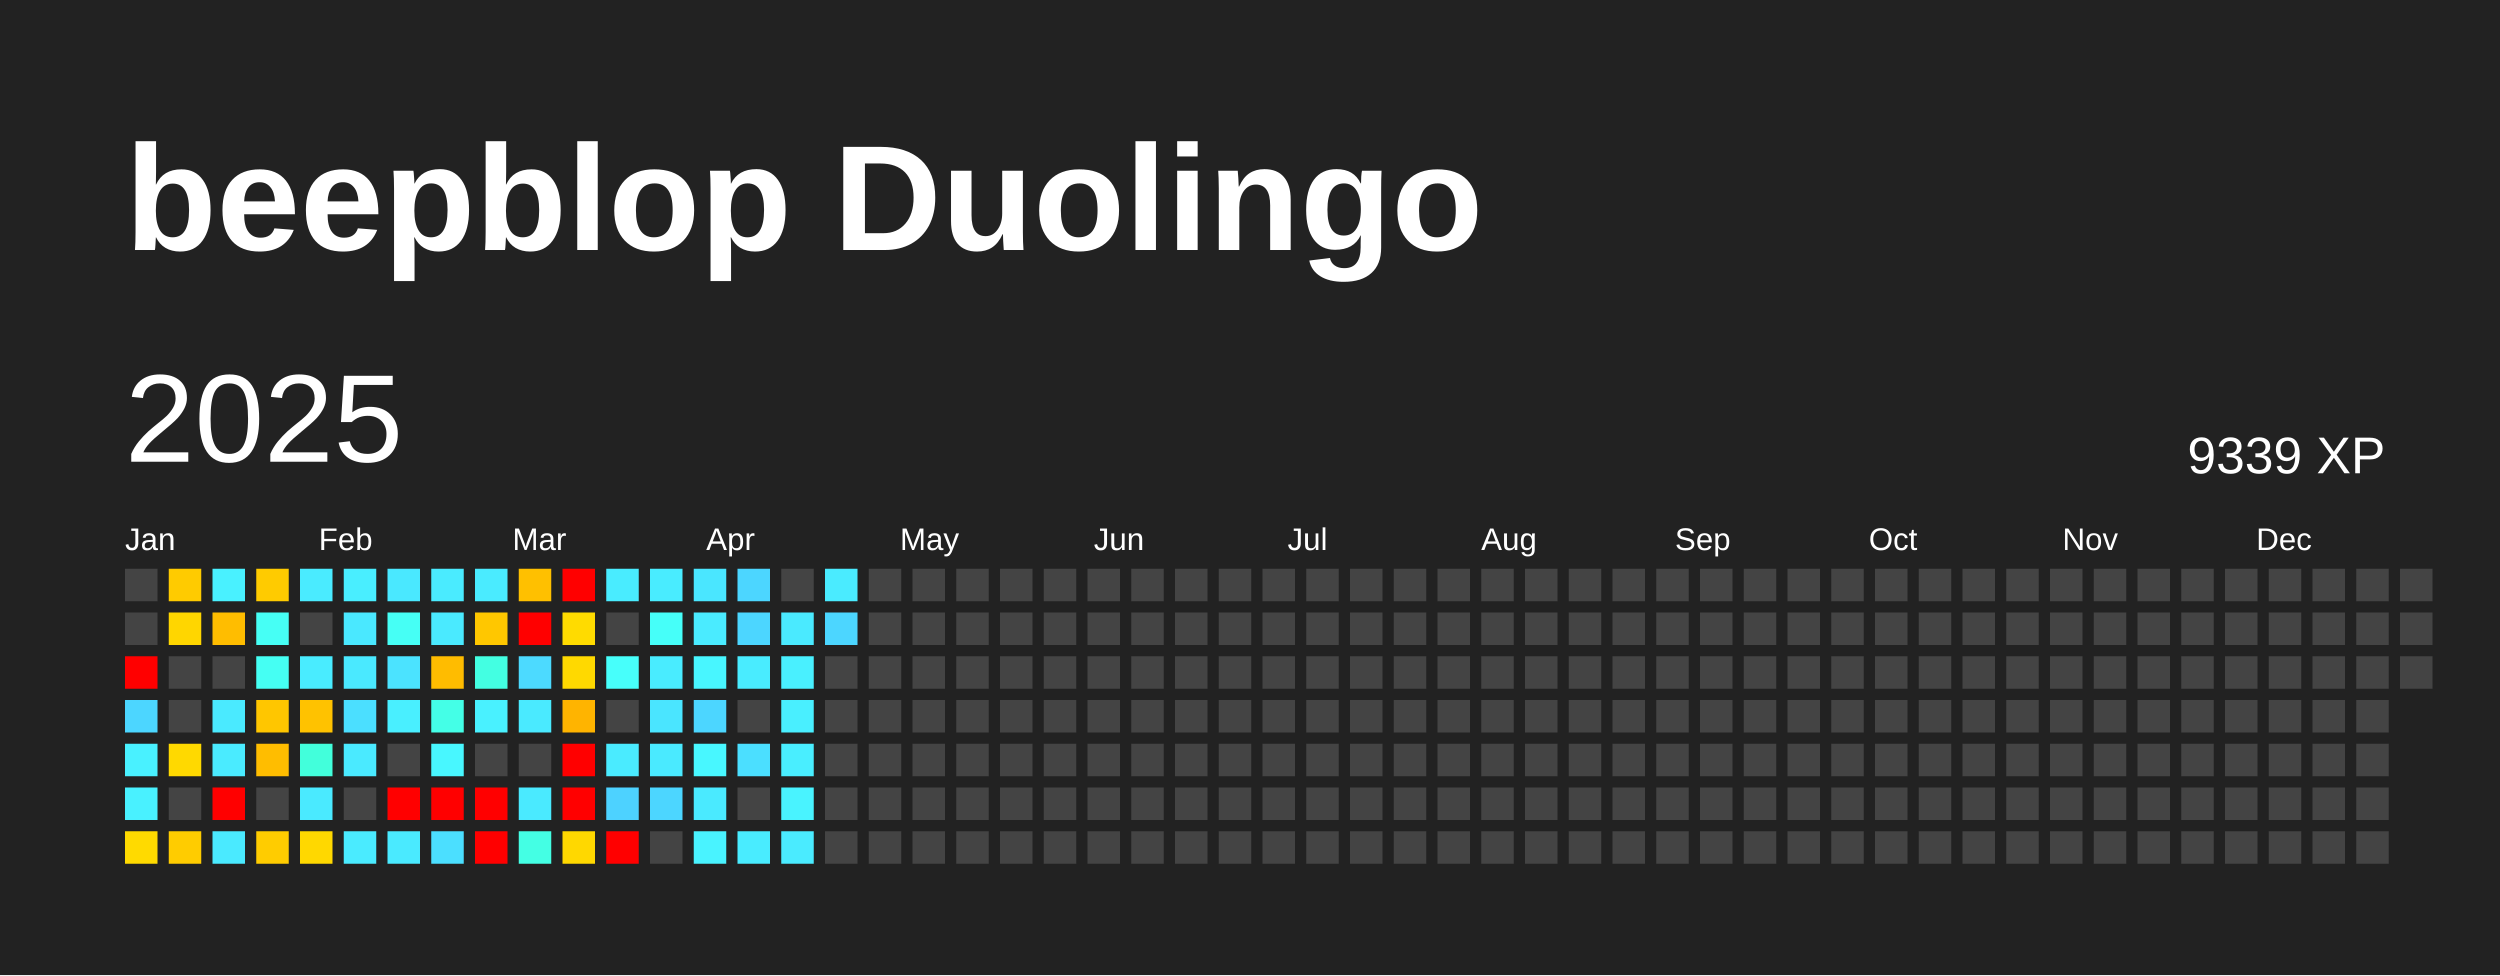
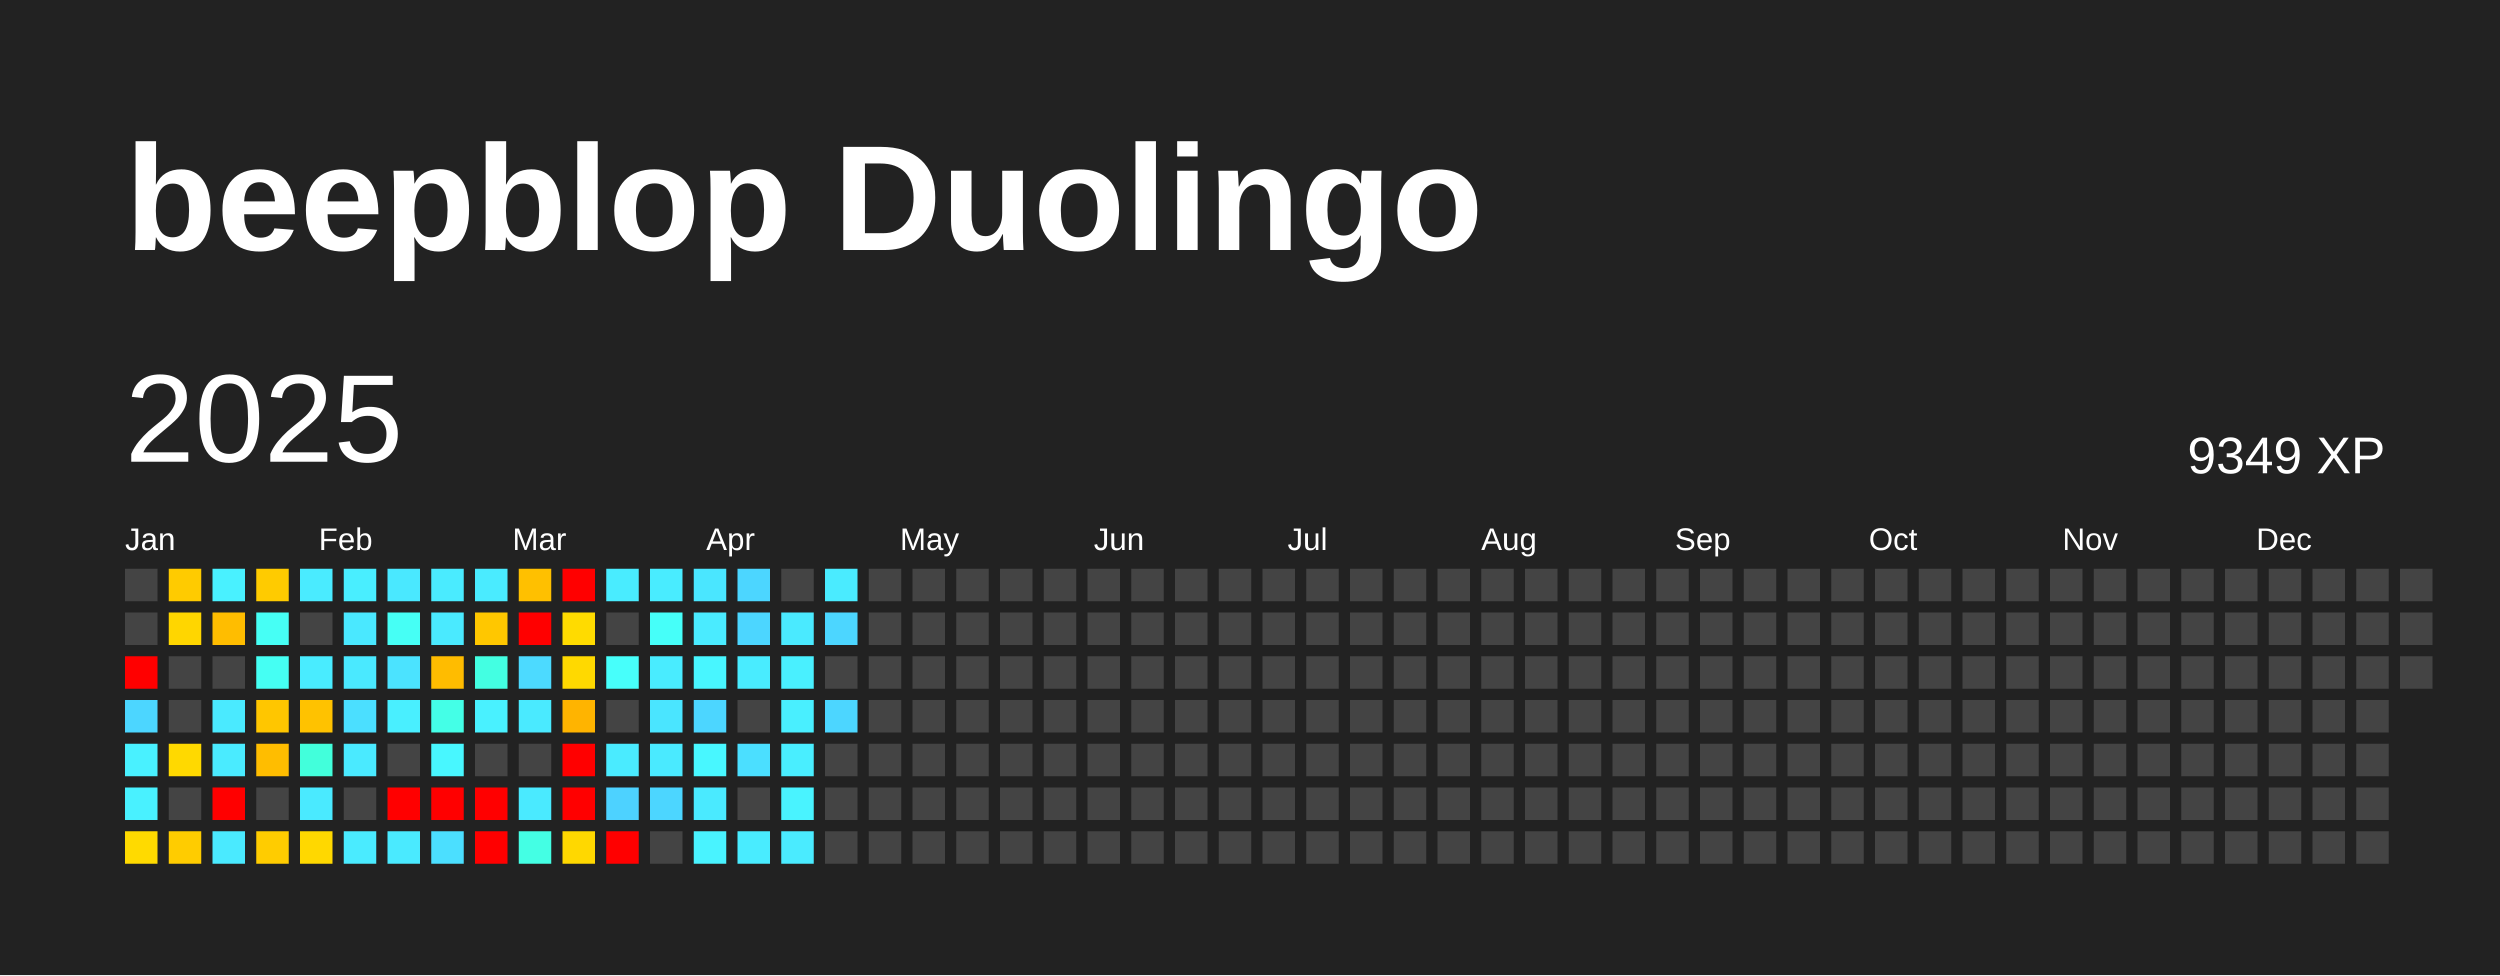
<svg xmlns="http://www.w3.org/2000/svg" baseProfile="full" height="78mm" version="1.1" viewBox="0,0,200,78" width="200mm">
  <defs />
  <rect fill="#222222" height="78" width="200" x="0" y="0" />
  <text fill="#FFFFFF" style="font-size:12px; font-family:Arial; font-weight:bold;" x="10" y="20">beepblop Duolingo</text>
  <text dominant-baseline="hanging" fill="#FFFFFF" style="font-size:10.0px; font-family:Arial;" x="10" y="30">2025</text>
-   <text dominant-baseline="hanging" fill="#FFFFFF" style="font-size:4.125px; font-family:Arial;" x="175" y="35">9339 XP</text>
+   <text dominant-baseline="hanging" fill="#FFFFFF" style="font-size:4.125px; font-family:Arial;" x="175" y="35">9349 XP</text>
  <text fill="#FFFFFF" style="font-size:2.5px; font-family:Arial" x="10.0" y="44">Jan</text>
  <text fill="#FFFFFF" style="font-size:2.5px; font-family:Arial" x="25.5" y="44">Feb</text>
  <text fill="#FFFFFF" style="font-size:2.5px; font-family:Arial" x="41.0" y="44">Mar</text>
  <text fill="#FFFFFF" style="font-size:2.5px; font-family:Arial" x="56.5" y="44">Apr</text>
  <text fill="#FFFFFF" style="font-size:2.5px; font-family:Arial" x="72.0" y="44">May</text>
  <text fill="#FFFFFF" style="font-size:2.5px; font-family:Arial" x="87.5" y="44">Jun</text>
  <text fill="#FFFFFF" style="font-size:2.5px; font-family:Arial" x="103.0" y="44">Jul</text>
  <text fill="#FFFFFF" style="font-size:2.5px; font-family:Arial" x="118.5" y="44">Aug</text>
  <text fill="#FFFFFF" style="font-size:2.5px; font-family:Arial" x="134.0" y="44">Sep</text>
  <text fill="#FFFFFF" style="font-size:2.5px; font-family:Arial" x="149.5" y="44">Oct</text>
  <text fill="#FFFFFF" style="font-size:2.5px; font-family:Arial" x="165.0" y="44">Nov</text>
  <text fill="#FFFFFF" style="font-size:2.5px; font-family:Arial" x="180.5" y="44">Dec</text>
  <rect fill="#444444" height="2.6" width="2.6" x="10.0" y="45.5" />
  <rect fill="#444444" height="2.6" width="2.6" x="10.0" y="49.0" />
  <rect fill="red" height="2.6" width="2.6" x="10.0" y="52.5" />
  <rect fill="#4cd6ff" height="2.6" width="2.6" x="10.0" y="56.0" />
  <rect fill="#49f1ff" height="2.6" width="2.6" x="10.0" y="59.5" />
  <rect fill="#49f1ff" height="2.6" width="2.6" x="10.0" y="63.0" />
  <rect fill="#ffda00" height="2.6" width="2.6" x="10.0" y="66.5" />
  <rect fill="#ffcb00" height="2.6" width="2.6" x="13.5" y="45.5" />
  <rect fill="#ffd600" height="2.6" width="2.6" x="13.5" y="49.0" />
  <rect fill="#444444" height="2.6" width="2.6" x="13.5" y="52.5" />
  <rect fill="#444444" height="2.6" width="2.6" x="13.5" y="56.0" />
  <rect fill="#ffd900" height="2.6" width="2.6" x="13.5" y="59.5" />
  <rect fill="#444444" height="2.6" width="2.6" x="13.5" y="63.0" />
  <rect fill="#ffcc00" height="2.6" width="2.6" x="13.5" y="66.5" />
  <rect fill="#49f1ff" height="2.6" width="2.6" x="17.0" y="45.5" />
  <rect fill="#ffbd00" height="2.6" width="2.6" x="17.0" y="49.0" />
  <rect fill="#444444" height="2.6" width="2.6" x="17.0" y="52.5" />
  <rect fill="#4aeaff" height="2.6" width="2.6" x="17.0" y="56.0" />
  <rect fill="#4aebff" height="2.6" width="2.6" x="17.0" y="59.5" />
  <rect fill="red" height="2.6" width="2.6" x="17.0" y="63.0" />
  <rect fill="#4aeaff" height="2.6" width="2.6" x="17.0" y="66.5" />
  <rect fill="#ffcb00" height="2.6" width="2.6" x="20.5" y="45.5" />
  <rect fill="#46fff5" height="2.6" width="2.6" x="20.5" y="49.0" />
  <rect fill="#45fff3" height="2.6" width="2.6" x="20.5" y="52.5" />
  <rect fill="#ffc600" height="2.6" width="2.6" x="20.5" y="56.0" />
  <rect fill="#ffbd00" height="2.6" width="2.6" x="20.5" y="59.5" />
  <rect fill="#444444" height="2.6" width="2.6" x="20.5" y="63.0" />
  <rect fill="#ffcc00" height="2.6" width="2.6" x="20.5" y="66.5" />
  <rect fill="#4aebff" height="2.6" width="2.6" x="24.0" y="45.5" />
  <rect fill="#444444" height="2.6" width="2.6" x="24.0" y="49.0" />
  <rect fill="#49ecff" height="2.6" width="2.6" x="24.0" y="52.5" />
  <rect fill="#ffc200" height="2.6" width="2.6" x="24.0" y="56.0" />
  <rect fill="#42ffdb" height="2.6" width="2.6" x="24.0" y="59.5" />
  <rect fill="#4aeaff" height="2.6" width="2.6" x="24.0" y="63.0" />
  <rect fill="#ffd800" height="2.6" width="2.6" x="24.0" y="66.5" />
  <rect fill="#49eeff" height="2.6" width="2.6" x="27.5" y="45.5" />
  <rect fill="#4ae8ff" height="2.6" width="2.6" x="27.5" y="49.0" />
  <rect fill="#4ae9ff" height="2.6" width="2.6" x="27.5" y="52.5" />
  <rect fill="#4bdfff" height="2.6" width="2.6" x="27.5" y="56.0" />
  <rect fill="#4aeaff" height="2.6" width="2.6" x="27.5" y="59.5" />
  <rect fill="#444444" height="2.6" width="2.6" x="27.5" y="63.0" />
  <rect fill="#4aebff" height="2.6" width="2.6" x="27.5" y="66.5" />
  <rect fill="#4ae8ff" height="2.6" width="2.6" x="31.0" y="45.5" />
  <rect fill="#46fff5" height="2.6" width="2.6" x="31.0" y="49.0" />
  <rect fill="#4be3ff" height="2.6" width="2.6" x="31.0" y="52.5" />
  <rect fill="#49efff" height="2.6" width="2.6" x="31.0" y="56.0" />
  <rect fill="#444444" height="2.6" width="2.6" x="31.0" y="59.5" />
  <rect fill="red" height="2.6" width="2.6" x="31.0" y="63.0" />
  <rect fill="#4aeaff" height="2.6" width="2.6" x="31.0" y="66.5" />
  <rect fill="#4aebff" height="2.6" width="2.6" x="34.5" y="45.5" />
  <rect fill="#4aeaff" height="2.6" width="2.6" x="34.5" y="49.0" />
  <rect fill="#ffbc00" height="2.6" width="2.6" x="34.5" y="52.5" />
  <rect fill="#44ffe7" height="2.6" width="2.6" x="34.5" y="56.0" />
  <rect fill="#48f7ff" height="2.6" width="2.6" x="34.5" y="59.5" />
  <rect fill="red" height="2.6" width="2.6" x="34.5" y="63.0" />
  <rect fill="#4bdfff" height="2.6" width="2.6" x="34.5" y="66.5" />
  <rect fill="#4aebff" height="2.6" width="2.6" x="38.0" y="45.5" />
  <rect fill="#ffc700" height="2.6" width="2.6" x="38.0" y="49.0" />
  <rect fill="#43ffe2" height="2.6" width="2.6" x="38.0" y="52.5" />
  <rect fill="#49f1ff" height="2.6" width="2.6" x="38.0" y="56.0" />
  <rect fill="#444444" height="2.6" width="2.6" x="38.0" y="59.5" />
  <rect fill="red" height="2.6" width="2.6" x="38.0" y="63.0" />
  <rect fill="red" height="2.6" width="2.6" x="38.0" y="66.5" />
  <rect fill="#ffc000" height="2.6" width="2.6" x="41.5" y="45.5" />
  <rect fill="red" height="2.6" width="2.6" x="41.5" y="49.0" />
  <rect fill="#4cdaff" height="2.6" width="2.6" x="41.5" y="52.5" />
  <rect fill="#4aeaff" height="2.6" width="2.6" x="41.5" y="56.0" />
  <rect fill="#444444" height="2.6" width="2.6" x="41.5" y="59.5" />
  <rect fill="#4aeaff" height="2.6" width="2.6" x="41.5" y="63.0" />
  <rect fill="#44ffe4" height="2.6" width="2.6" x="41.5" y="66.5" />
  <rect fill="red" height="2.6" width="2.6" x="45.0" y="45.5" />
  <rect fill="#ffdb00" height="2.6" width="2.6" x="45.0" y="49.0" />
  <rect fill="#ffd900" height="2.6" width="2.6" x="45.0" y="52.5" />
  <rect fill="#ffb400" height="2.6" width="2.6" x="45.0" y="56.0" />
  <rect fill="red" height="2.6" width="2.6" x="45.0" y="59.5" />
  <rect fill="red" height="2.6" width="2.6" x="45.0" y="63.0" />
  <rect fill="#ffd800" height="2.6" width="2.6" x="45.0" y="66.5" />
  <rect fill="#49ecff" height="2.6" width="2.6" x="48.5" y="45.5" />
  <rect fill="#444444" height="2.6" width="2.6" x="48.5" y="49.0" />
  <rect fill="#47fffb" height="2.6" width="2.6" x="48.5" y="52.5" />
  <rect fill="#444444" height="2.6" width="2.6" x="48.5" y="56.0" />
  <rect fill="#4aebff" height="2.6" width="2.6" x="48.5" y="59.5" />
  <rect fill="#4dd2ff" height="2.6" width="2.6" x="48.5" y="63.0" />
  <rect fill="red" height="2.6" width="2.6" x="48.5" y="66.5" />
  <rect fill="#49ecff" height="2.6" width="2.6" x="52.0" y="45.5" />
  <rect fill="#46fff9" height="2.6" width="2.6" x="52.0" y="49.0" />
  <rect fill="#49ecff" height="2.6" width="2.6" x="52.0" y="52.5" />
  <rect fill="#4ae5ff" height="2.6" width="2.6" x="52.0" y="56.0" />
  <rect fill="#4aeaff" height="2.6" width="2.6" x="52.0" y="59.5" />
  <rect fill="#4cd6ff" height="2.6" width="2.6" x="52.0" y="63.0" />
  <rect fill="#444444" height="2.6" width="2.6" x="52.0" y="66.5" />
  <rect fill="#4ae6ff" height="2.6" width="2.6" x="55.5" y="45.5" />
  <rect fill="#4aebff" height="2.6" width="2.6" x="55.5" y="49.0" />
  <rect fill="#48f6ff" height="2.6" width="2.6" x="55.5" y="52.5" />
  <rect fill="#4cd6ff" height="2.6" width="2.6" x="55.5" y="56.0" />
  <rect fill="#48f7ff" height="2.6" width="2.6" x="55.5" y="59.5" />
  <rect fill="#4aeaff" height="2.6" width="2.6" x="55.5" y="63.0" />
  <rect fill="#49f3ff" height="2.6" width="2.6" x="55.5" y="66.5" />
  <rect fill="#4cd6ff" height="2.6" width="2.6" x="59.0" y="45.5" />
  <rect fill="#4cd6ff" height="2.6" width="2.6" x="59.0" y="49.0" />
  <rect fill="#49ecff" height="2.6" width="2.6" x="59.0" y="52.5" />
  <rect fill="#444444" height="2.6" width="2.6" x="59.0" y="56.0" />
  <rect fill="#4bdfff" height="2.6" width="2.6" x="59.0" y="59.5" />
  <rect fill="#444444" height="2.6" width="2.6" x="59.0" y="63.0" />
  <rect fill="#49ecff" height="2.6" width="2.6" x="59.0" y="66.5" />
  <rect fill="#444444" height="2.6" width="2.6" x="62.5" y="45.5" />
  <rect fill="#4aeaff" height="2.6" width="2.6" x="62.5" y="49.0" />
  <rect fill="#49f0ff" height="2.6" width="2.6" x="62.5" y="52.5" />
  <rect fill="#49efff" height="2.6" width="2.6" x="62.5" y="56.0" />
  <rect fill="#49eeff" height="2.6" width="2.6" x="62.5" y="59.5" />
  <rect fill="#49f3ff" height="2.6" width="2.6" x="62.5" y="63.0" />
  <rect fill="#4aebff" height="2.6" width="2.6" x="62.5" y="66.5" />
  <rect fill="#4aebff" height="2.6" width="2.6" x="66.0" y="45.5" />
  <rect fill="#4cd6ff" height="2.6" width="2.6" x="66.0" y="49.0" />
  <rect fill="#444444" height="2.6" width="2.6" x="66.0" y="52.5" />
-   <rect fill="#444444" height="2.6" width="2.6" x="66.0" y="56.0" />
+   <rect fill="#4cd6ff" height="2.6" width="2.6" x="66.0" y="56.0" />
  <rect fill="#444444" height="2.6" width="2.6" x="66.0" y="59.5" />
  <rect fill="#444444" height="2.6" width="2.6" x="66.0" y="63.0" />
  <rect fill="#444444" height="2.6" width="2.6" x="66.0" y="66.5" />
  <rect fill="#444444" height="2.6" width="2.6" x="69.5" y="45.5" />
  <rect fill="#444444" height="2.6" width="2.6" x="69.5" y="49.0" />
  <rect fill="#444444" height="2.6" width="2.6" x="69.5" y="52.5" />
  <rect fill="#444444" height="2.6" width="2.6" x="69.5" y="56.0" />
  <rect fill="#444444" height="2.6" width="2.6" x="69.5" y="59.5" />
  <rect fill="#444444" height="2.6" width="2.6" x="69.5" y="63.0" />
  <rect fill="#444444" height="2.6" width="2.6" x="69.5" y="66.5" />
  <rect fill="#444444" height="2.6" width="2.6" x="73.0" y="45.5" />
  <rect fill="#444444" height="2.6" width="2.6" x="73.0" y="49.0" />
  <rect fill="#444444" height="2.6" width="2.6" x="73.0" y="52.5" />
  <rect fill="#444444" height="2.6" width="2.6" x="73.0" y="56.0" />
  <rect fill="#444444" height="2.6" width="2.6" x="73.0" y="59.5" />
  <rect fill="#444444" height="2.6" width="2.6" x="73.0" y="63.0" />
  <rect fill="#444444" height="2.6" width="2.6" x="73.0" y="66.5" />
  <rect fill="#444444" height="2.6" width="2.6" x="76.5" y="45.5" />
  <rect fill="#444444" height="2.6" width="2.6" x="76.5" y="49.0" />
  <rect fill="#444444" height="2.6" width="2.6" x="76.5" y="52.5" />
  <rect fill="#444444" height="2.6" width="2.6" x="76.5" y="56.0" />
  <rect fill="#444444" height="2.6" width="2.6" x="76.5" y="59.5" />
  <rect fill="#444444" height="2.6" width="2.6" x="76.5" y="63.0" />
  <rect fill="#444444" height="2.6" width="2.6" x="76.5" y="66.5" />
  <rect fill="#444444" height="2.6" width="2.6" x="80.0" y="45.5" />
  <rect fill="#444444" height="2.6" width="2.6" x="80.0" y="49.0" />
  <rect fill="#444444" height="2.6" width="2.6" x="80.0" y="52.5" />
  <rect fill="#444444" height="2.6" width="2.6" x="80.0" y="56.0" />
  <rect fill="#444444" height="2.6" width="2.6" x="80.0" y="59.5" />
  <rect fill="#444444" height="2.6" width="2.6" x="80.0" y="63.0" />
  <rect fill="#444444" height="2.6" width="2.6" x="80.0" y="66.5" />
  <rect fill="#444444" height="2.6" width="2.6" x="83.5" y="45.5" />
  <rect fill="#444444" height="2.6" width="2.6" x="83.5" y="49.0" />
  <rect fill="#444444" height="2.6" width="2.6" x="83.5" y="52.5" />
  <rect fill="#444444" height="2.6" width="2.6" x="83.5" y="56.0" />
  <rect fill="#444444" height="2.6" width="2.6" x="83.5" y="59.5" />
  <rect fill="#444444" height="2.6" width="2.6" x="83.5" y="63.0" />
  <rect fill="#444444" height="2.6" width="2.6" x="83.5" y="66.5" />
  <rect fill="#444444" height="2.6" width="2.6" x="87.0" y="45.5" />
  <rect fill="#444444" height="2.6" width="2.6" x="87.0" y="49.0" />
  <rect fill="#444444" height="2.6" width="2.6" x="87.0" y="52.5" />
  <rect fill="#444444" height="2.6" width="2.6" x="87.0" y="56.0" />
  <rect fill="#444444" height="2.6" width="2.6" x="87.0" y="59.5" />
  <rect fill="#444444" height="2.6" width="2.6" x="87.0" y="63.0" />
  <rect fill="#444444" height="2.6" width="2.6" x="87.0" y="66.5" />
  <rect fill="#444444" height="2.6" width="2.6" x="90.5" y="45.5" />
  <rect fill="#444444" height="2.6" width="2.6" x="90.5" y="49.0" />
  <rect fill="#444444" height="2.6" width="2.6" x="90.5" y="52.5" />
  <rect fill="#444444" height="2.6" width="2.6" x="90.5" y="56.0" />
  <rect fill="#444444" height="2.6" width="2.6" x="90.5" y="59.5" />
  <rect fill="#444444" height="2.6" width="2.6" x="90.5" y="63.0" />
  <rect fill="#444444" height="2.6" width="2.6" x="90.5" y="66.5" />
  <rect fill="#444444" height="2.6" width="2.6" x="94.0" y="45.5" />
  <rect fill="#444444" height="2.6" width="2.6" x="94.0" y="49.0" />
  <rect fill="#444444" height="2.6" width="2.6" x="94.0" y="52.5" />
  <rect fill="#444444" height="2.6" width="2.6" x="94.0" y="56.0" />
  <rect fill="#444444" height="2.6" width="2.6" x="94.0" y="59.5" />
  <rect fill="#444444" height="2.6" width="2.6" x="94.0" y="63.0" />
  <rect fill="#444444" height="2.6" width="2.6" x="94.0" y="66.5" />
  <rect fill="#444444" height="2.6" width="2.6" x="97.5" y="45.5" />
  <rect fill="#444444" height="2.6" width="2.6" x="97.5" y="49.0" />
  <rect fill="#444444" height="2.6" width="2.6" x="97.5" y="52.5" />
  <rect fill="#444444" height="2.6" width="2.6" x="97.5" y="56.0" />
  <rect fill="#444444" height="2.6" width="2.6" x="97.5" y="59.5" />
  <rect fill="#444444" height="2.6" width="2.6" x="97.5" y="63.0" />
  <rect fill="#444444" height="2.6" width="2.6" x="97.5" y="66.5" />
  <rect fill="#444444" height="2.6" width="2.6" x="101.0" y="45.5" />
  <rect fill="#444444" height="2.6" width="2.6" x="101.0" y="49.0" />
  <rect fill="#444444" height="2.6" width="2.6" x="101.0" y="52.5" />
  <rect fill="#444444" height="2.6" width="2.6" x="101.0" y="56.0" />
  <rect fill="#444444" height="2.6" width="2.6" x="101.0" y="59.5" />
  <rect fill="#444444" height="2.6" width="2.6" x="101.0" y="63.0" />
  <rect fill="#444444" height="2.6" width="2.6" x="101.0" y="66.5" />
  <rect fill="#444444" height="2.6" width="2.6" x="104.5" y="45.5" />
  <rect fill="#444444" height="2.6" width="2.6" x="104.5" y="49.0" />
  <rect fill="#444444" height="2.6" width="2.6" x="104.5" y="52.5" />
  <rect fill="#444444" height="2.6" width="2.6" x="104.5" y="56.0" />
  <rect fill="#444444" height="2.6" width="2.6" x="104.5" y="59.5" />
  <rect fill="#444444" height="2.6" width="2.6" x="104.5" y="63.0" />
  <rect fill="#444444" height="2.6" width="2.6" x="104.5" y="66.5" />
  <rect fill="#444444" height="2.6" width="2.6" x="108.0" y="45.5" />
  <rect fill="#444444" height="2.6" width="2.6" x="108.0" y="49.0" />
  <rect fill="#444444" height="2.6" width="2.6" x="108.0" y="52.5" />
  <rect fill="#444444" height="2.6" width="2.6" x="108.0" y="56.0" />
  <rect fill="#444444" height="2.6" width="2.6" x="108.0" y="59.5" />
  <rect fill="#444444" height="2.6" width="2.6" x="108.0" y="63.0" />
  <rect fill="#444444" height="2.6" width="2.6" x="108.0" y="66.5" />
  <rect fill="#444444" height="2.6" width="2.6" x="111.5" y="45.5" />
  <rect fill="#444444" height="2.6" width="2.6" x="111.5" y="49.0" />
  <rect fill="#444444" height="2.6" width="2.6" x="111.5" y="52.5" />
  <rect fill="#444444" height="2.6" width="2.6" x="111.5" y="56.0" />
  <rect fill="#444444" height="2.6" width="2.6" x="111.5" y="59.5" />
  <rect fill="#444444" height="2.6" width="2.6" x="111.5" y="63.0" />
  <rect fill="#444444" height="2.6" width="2.6" x="111.5" y="66.5" />
  <rect fill="#444444" height="2.6" width="2.6" x="115.0" y="45.5" />
  <rect fill="#444444" height="2.6" width="2.6" x="115.0" y="49.0" />
  <rect fill="#444444" height="2.6" width="2.6" x="115.0" y="52.5" />
  <rect fill="#444444" height="2.6" width="2.6" x="115.0" y="56.0" />
  <rect fill="#444444" height="2.6" width="2.6" x="115.0" y="59.5" />
  <rect fill="#444444" height="2.6" width="2.6" x="115.0" y="63.0" />
  <rect fill="#444444" height="2.6" width="2.6" x="115.0" y="66.5" />
  <rect fill="#444444" height="2.6" width="2.6" x="118.5" y="45.5" />
  <rect fill="#444444" height="2.6" width="2.6" x="118.5" y="49.0" />
  <rect fill="#444444" height="2.6" width="2.6" x="118.5" y="52.5" />
  <rect fill="#444444" height="2.6" width="2.6" x="118.5" y="56.0" />
  <rect fill="#444444" height="2.6" width="2.6" x="118.5" y="59.5" />
  <rect fill="#444444" height="2.6" width="2.6" x="118.5" y="63.0" />
  <rect fill="#444444" height="2.6" width="2.6" x="118.5" y="66.5" />
  <rect fill="#444444" height="2.6" width="2.6" x="122.0" y="45.5" />
  <rect fill="#444444" height="2.6" width="2.6" x="122.0" y="49.0" />
  <rect fill="#444444" height="2.6" width="2.6" x="122.0" y="52.5" />
  <rect fill="#444444" height="2.6" width="2.6" x="122.0" y="56.0" />
  <rect fill="#444444" height="2.6" width="2.6" x="122.0" y="59.5" />
  <rect fill="#444444" height="2.6" width="2.6" x="122.0" y="63.0" />
  <rect fill="#444444" height="2.6" width="2.6" x="122.0" y="66.5" />
  <rect fill="#444444" height="2.6" width="2.6" x="125.5" y="45.5" />
  <rect fill="#444444" height="2.6" width="2.6" x="125.5" y="49.0" />
  <rect fill="#444444" height="2.6" width="2.6" x="125.5" y="52.5" />
  <rect fill="#444444" height="2.6" width="2.6" x="125.5" y="56.0" />
  <rect fill="#444444" height="2.6" width="2.6" x="125.5" y="59.5" />
  <rect fill="#444444" height="2.6" width="2.6" x="125.5" y="63.0" />
  <rect fill="#444444" height="2.6" width="2.6" x="125.5" y="66.5" />
  <rect fill="#444444" height="2.6" width="2.6" x="129.0" y="45.5" />
  <rect fill="#444444" height="2.6" width="2.6" x="129.0" y="49.0" />
  <rect fill="#444444" height="2.6" width="2.6" x="129.0" y="52.5" />
  <rect fill="#444444" height="2.6" width="2.6" x="129.0" y="56.0" />
  <rect fill="#444444" height="2.6" width="2.6" x="129.0" y="59.5" />
  <rect fill="#444444" height="2.6" width="2.6" x="129.0" y="63.0" />
  <rect fill="#444444" height="2.6" width="2.6" x="129.0" y="66.5" />
  <rect fill="#444444" height="2.6" width="2.6" x="132.5" y="45.5" />
  <rect fill="#444444" height="2.6" width="2.6" x="132.5" y="49.0" />
  <rect fill="#444444" height="2.6" width="2.6" x="132.5" y="52.5" />
  <rect fill="#444444" height="2.6" width="2.6" x="132.5" y="56.0" />
  <rect fill="#444444" height="2.6" width="2.6" x="132.5" y="59.5" />
  <rect fill="#444444" height="2.6" width="2.6" x="132.5" y="63.0" />
  <rect fill="#444444" height="2.6" width="2.6" x="132.5" y="66.5" />
  <rect fill="#444444" height="2.6" width="2.6" x="136.0" y="45.5" />
  <rect fill="#444444" height="2.6" width="2.6" x="136.0" y="49.0" />
  <rect fill="#444444" height="2.6" width="2.6" x="136.0" y="52.5" />
  <rect fill="#444444" height="2.6" width="2.6" x="136.0" y="56.0" />
  <rect fill="#444444" height="2.6" width="2.6" x="136.0" y="59.5" />
  <rect fill="#444444" height="2.6" width="2.6" x="136.0" y="63.0" />
  <rect fill="#444444" height="2.6" width="2.6" x="136.0" y="66.5" />
  <rect fill="#444444" height="2.6" width="2.6" x="139.5" y="45.5" />
  <rect fill="#444444" height="2.6" width="2.6" x="139.5" y="49.0" />
  <rect fill="#444444" height="2.6" width="2.6" x="139.5" y="52.5" />
  <rect fill="#444444" height="2.6" width="2.6" x="139.5" y="56.0" />
  <rect fill="#444444" height="2.6" width="2.6" x="139.5" y="59.5" />
  <rect fill="#444444" height="2.6" width="2.6" x="139.5" y="63.0" />
  <rect fill="#444444" height="2.6" width="2.6" x="139.5" y="66.5" />
  <rect fill="#444444" height="2.6" width="2.6" x="143.0" y="45.5" />
  <rect fill="#444444" height="2.6" width="2.6" x="143.0" y="49.0" />
  <rect fill="#444444" height="2.6" width="2.6" x="143.0" y="52.5" />
  <rect fill="#444444" height="2.6" width="2.6" x="143.0" y="56.0" />
  <rect fill="#444444" height="2.6" width="2.6" x="143.0" y="59.5" />
  <rect fill="#444444" height="2.6" width="2.6" x="143.0" y="63.0" />
  <rect fill="#444444" height="2.6" width="2.6" x="143.0" y="66.5" />
  <rect fill="#444444" height="2.6" width="2.6" x="146.5" y="45.5" />
  <rect fill="#444444" height="2.6" width="2.6" x="146.5" y="49.0" />
  <rect fill="#444444" height="2.6" width="2.6" x="146.5" y="52.5" />
  <rect fill="#444444" height="2.6" width="2.6" x="146.5" y="56.0" />
  <rect fill="#444444" height="2.6" width="2.6" x="146.5" y="59.5" />
  <rect fill="#444444" height="2.6" width="2.6" x="146.5" y="63.0" />
  <rect fill="#444444" height="2.6" width="2.6" x="146.5" y="66.5" />
  <rect fill="#444444" height="2.6" width="2.6" x="150.0" y="45.5" />
  <rect fill="#444444" height="2.6" width="2.6" x="150.0" y="49.0" />
  <rect fill="#444444" height="2.6" width="2.6" x="150.0" y="52.5" />
  <rect fill="#444444" height="2.6" width="2.6" x="150.0" y="56.0" />
  <rect fill="#444444" height="2.6" width="2.6" x="150.0" y="59.5" />
  <rect fill="#444444" height="2.6" width="2.6" x="150.0" y="63.0" />
  <rect fill="#444444" height="2.6" width="2.6" x="150.0" y="66.5" />
  <rect fill="#444444" height="2.6" width="2.6" x="153.5" y="45.5" />
  <rect fill="#444444" height="2.6" width="2.6" x="153.5" y="49.0" />
  <rect fill="#444444" height="2.6" width="2.6" x="153.5" y="52.5" />
  <rect fill="#444444" height="2.6" width="2.6" x="153.5" y="56.0" />
  <rect fill="#444444" height="2.6" width="2.6" x="153.5" y="59.5" />
  <rect fill="#444444" height="2.6" width="2.6" x="153.5" y="63.0" />
  <rect fill="#444444" height="2.6" width="2.6" x="153.5" y="66.5" />
  <rect fill="#444444" height="2.6" width="2.6" x="157.0" y="45.5" />
  <rect fill="#444444" height="2.6" width="2.6" x="157.0" y="49.0" />
  <rect fill="#444444" height="2.6" width="2.6" x="157.0" y="52.5" />
  <rect fill="#444444" height="2.6" width="2.6" x="157.0" y="56.0" />
  <rect fill="#444444" height="2.6" width="2.6" x="157.0" y="59.5" />
  <rect fill="#444444" height="2.6" width="2.6" x="157.0" y="63.0" />
  <rect fill="#444444" height="2.6" width="2.6" x="157.0" y="66.5" />
  <rect fill="#444444" height="2.6" width="2.6" x="160.5" y="45.5" />
  <rect fill="#444444" height="2.6" width="2.6" x="160.5" y="49.0" />
  <rect fill="#444444" height="2.6" width="2.6" x="160.5" y="52.5" />
  <rect fill="#444444" height="2.6" width="2.6" x="160.5" y="56.0" />
  <rect fill="#444444" height="2.6" width="2.6" x="160.5" y="59.5" />
  <rect fill="#444444" height="2.6" width="2.6" x="160.5" y="63.0" />
  <rect fill="#444444" height="2.6" width="2.6" x="160.5" y="66.5" />
  <rect fill="#444444" height="2.6" width="2.6" x="164.0" y="45.5" />
  <rect fill="#444444" height="2.6" width="2.6" x="164.0" y="49.0" />
  <rect fill="#444444" height="2.6" width="2.6" x="164.0" y="52.5" />
  <rect fill="#444444" height="2.6" width="2.6" x="164.0" y="56.0" />
  <rect fill="#444444" height="2.6" width="2.6" x="164.0" y="59.5" />
  <rect fill="#444444" height="2.6" width="2.6" x="164.0" y="63.0" />
  <rect fill="#444444" height="2.6" width="2.6" x="164.0" y="66.5" />
  <rect fill="#444444" height="2.6" width="2.6" x="167.5" y="45.5" />
  <rect fill="#444444" height="2.6" width="2.6" x="167.5" y="49.0" />
  <rect fill="#444444" height="2.6" width="2.6" x="167.5" y="52.5" />
  <rect fill="#444444" height="2.6" width="2.6" x="167.5" y="56.0" />
  <rect fill="#444444" height="2.6" width="2.6" x="167.5" y="59.5" />
  <rect fill="#444444" height="2.6" width="2.6" x="167.5" y="63.0" />
  <rect fill="#444444" height="2.6" width="2.6" x="167.5" y="66.5" />
  <rect fill="#444444" height="2.6" width="2.6" x="171.0" y="45.5" />
  <rect fill="#444444" height="2.6" width="2.6" x="171.0" y="49.0" />
  <rect fill="#444444" height="2.6" width="2.6" x="171.0" y="52.5" />
  <rect fill="#444444" height="2.6" width="2.6" x="171.0" y="56.0" />
  <rect fill="#444444" height="2.6" width="2.6" x="171.0" y="59.5" />
  <rect fill="#444444" height="2.6" width="2.6" x="171.0" y="63.0" />
  <rect fill="#444444" height="2.6" width="2.6" x="171.0" y="66.5" />
  <rect fill="#444444" height="2.6" width="2.6" x="174.5" y="45.5" />
  <rect fill="#444444" height="2.6" width="2.6" x="174.5" y="49.0" />
  <rect fill="#444444" height="2.6" width="2.6" x="174.5" y="52.5" />
  <rect fill="#444444" height="2.6" width="2.6" x="174.5" y="56.0" />
  <rect fill="#444444" height="2.6" width="2.6" x="174.5" y="59.5" />
  <rect fill="#444444" height="2.6" width="2.6" x="174.5" y="63.0" />
  <rect fill="#444444" height="2.6" width="2.6" x="174.5" y="66.5" />
  <rect fill="#444444" height="2.6" width="2.6" x="178.0" y="45.5" />
  <rect fill="#444444" height="2.6" width="2.6" x="178.0" y="49.0" />
  <rect fill="#444444" height="2.6" width="2.6" x="178.0" y="52.5" />
  <rect fill="#444444" height="2.6" width="2.6" x="178.0" y="56.0" />
  <rect fill="#444444" height="2.6" width="2.6" x="178.0" y="59.5" />
  <rect fill="#444444" height="2.6" width="2.6" x="178.0" y="63.0" />
  <rect fill="#444444" height="2.6" width="2.6" x="178.0" y="66.5" />
  <rect fill="#444444" height="2.6" width="2.6" x="181.5" y="45.5" />
  <rect fill="#444444" height="2.6" width="2.6" x="181.5" y="49.0" />
  <rect fill="#444444" height="2.6" width="2.6" x="181.5" y="52.5" />
  <rect fill="#444444" height="2.6" width="2.6" x="181.5" y="56.0" />
  <rect fill="#444444" height="2.6" width="2.6" x="181.5" y="59.5" />
  <rect fill="#444444" height="2.6" width="2.6" x="181.5" y="63.0" />
  <rect fill="#444444" height="2.6" width="2.6" x="181.5" y="66.5" />
  <rect fill="#444444" height="2.6" width="2.6" x="185.0" y="45.5" />
  <rect fill="#444444" height="2.6" width="2.6" x="185.0" y="49.0" />
  <rect fill="#444444" height="2.6" width="2.6" x="185.0" y="52.5" />
  <rect fill="#444444" height="2.6" width="2.6" x="185.0" y="56.0" />
  <rect fill="#444444" height="2.6" width="2.6" x="185.0" y="59.5" />
  <rect fill="#444444" height="2.6" width="2.6" x="185.0" y="63.0" />
  <rect fill="#444444" height="2.6" width="2.6" x="185.0" y="66.5" />
  <rect fill="#444444" height="2.6" width="2.6" x="188.5" y="45.5" />
  <rect fill="#444444" height="2.6" width="2.6" x="188.5" y="49.0" />
  <rect fill="#444444" height="2.6" width="2.6" x="188.5" y="52.5" />
  <rect fill="#444444" height="2.6" width="2.6" x="188.5" y="56.0" />
  <rect fill="#444444" height="2.6" width="2.6" x="188.5" y="59.5" />
  <rect fill="#444444" height="2.6" width="2.6" x="188.5" y="63.0" />
  <rect fill="#444444" height="2.6" width="2.6" x="188.5" y="66.5" />
  <rect fill="#444444" height="2.6" width="2.6" x="192.0" y="45.5" />
  <rect fill="#444444" height="2.6" width="2.6" x="192.0" y="49.0" />
  <rect fill="#444444" height="2.6" width="2.6" x="192.0" y="52.5" />
</svg>
